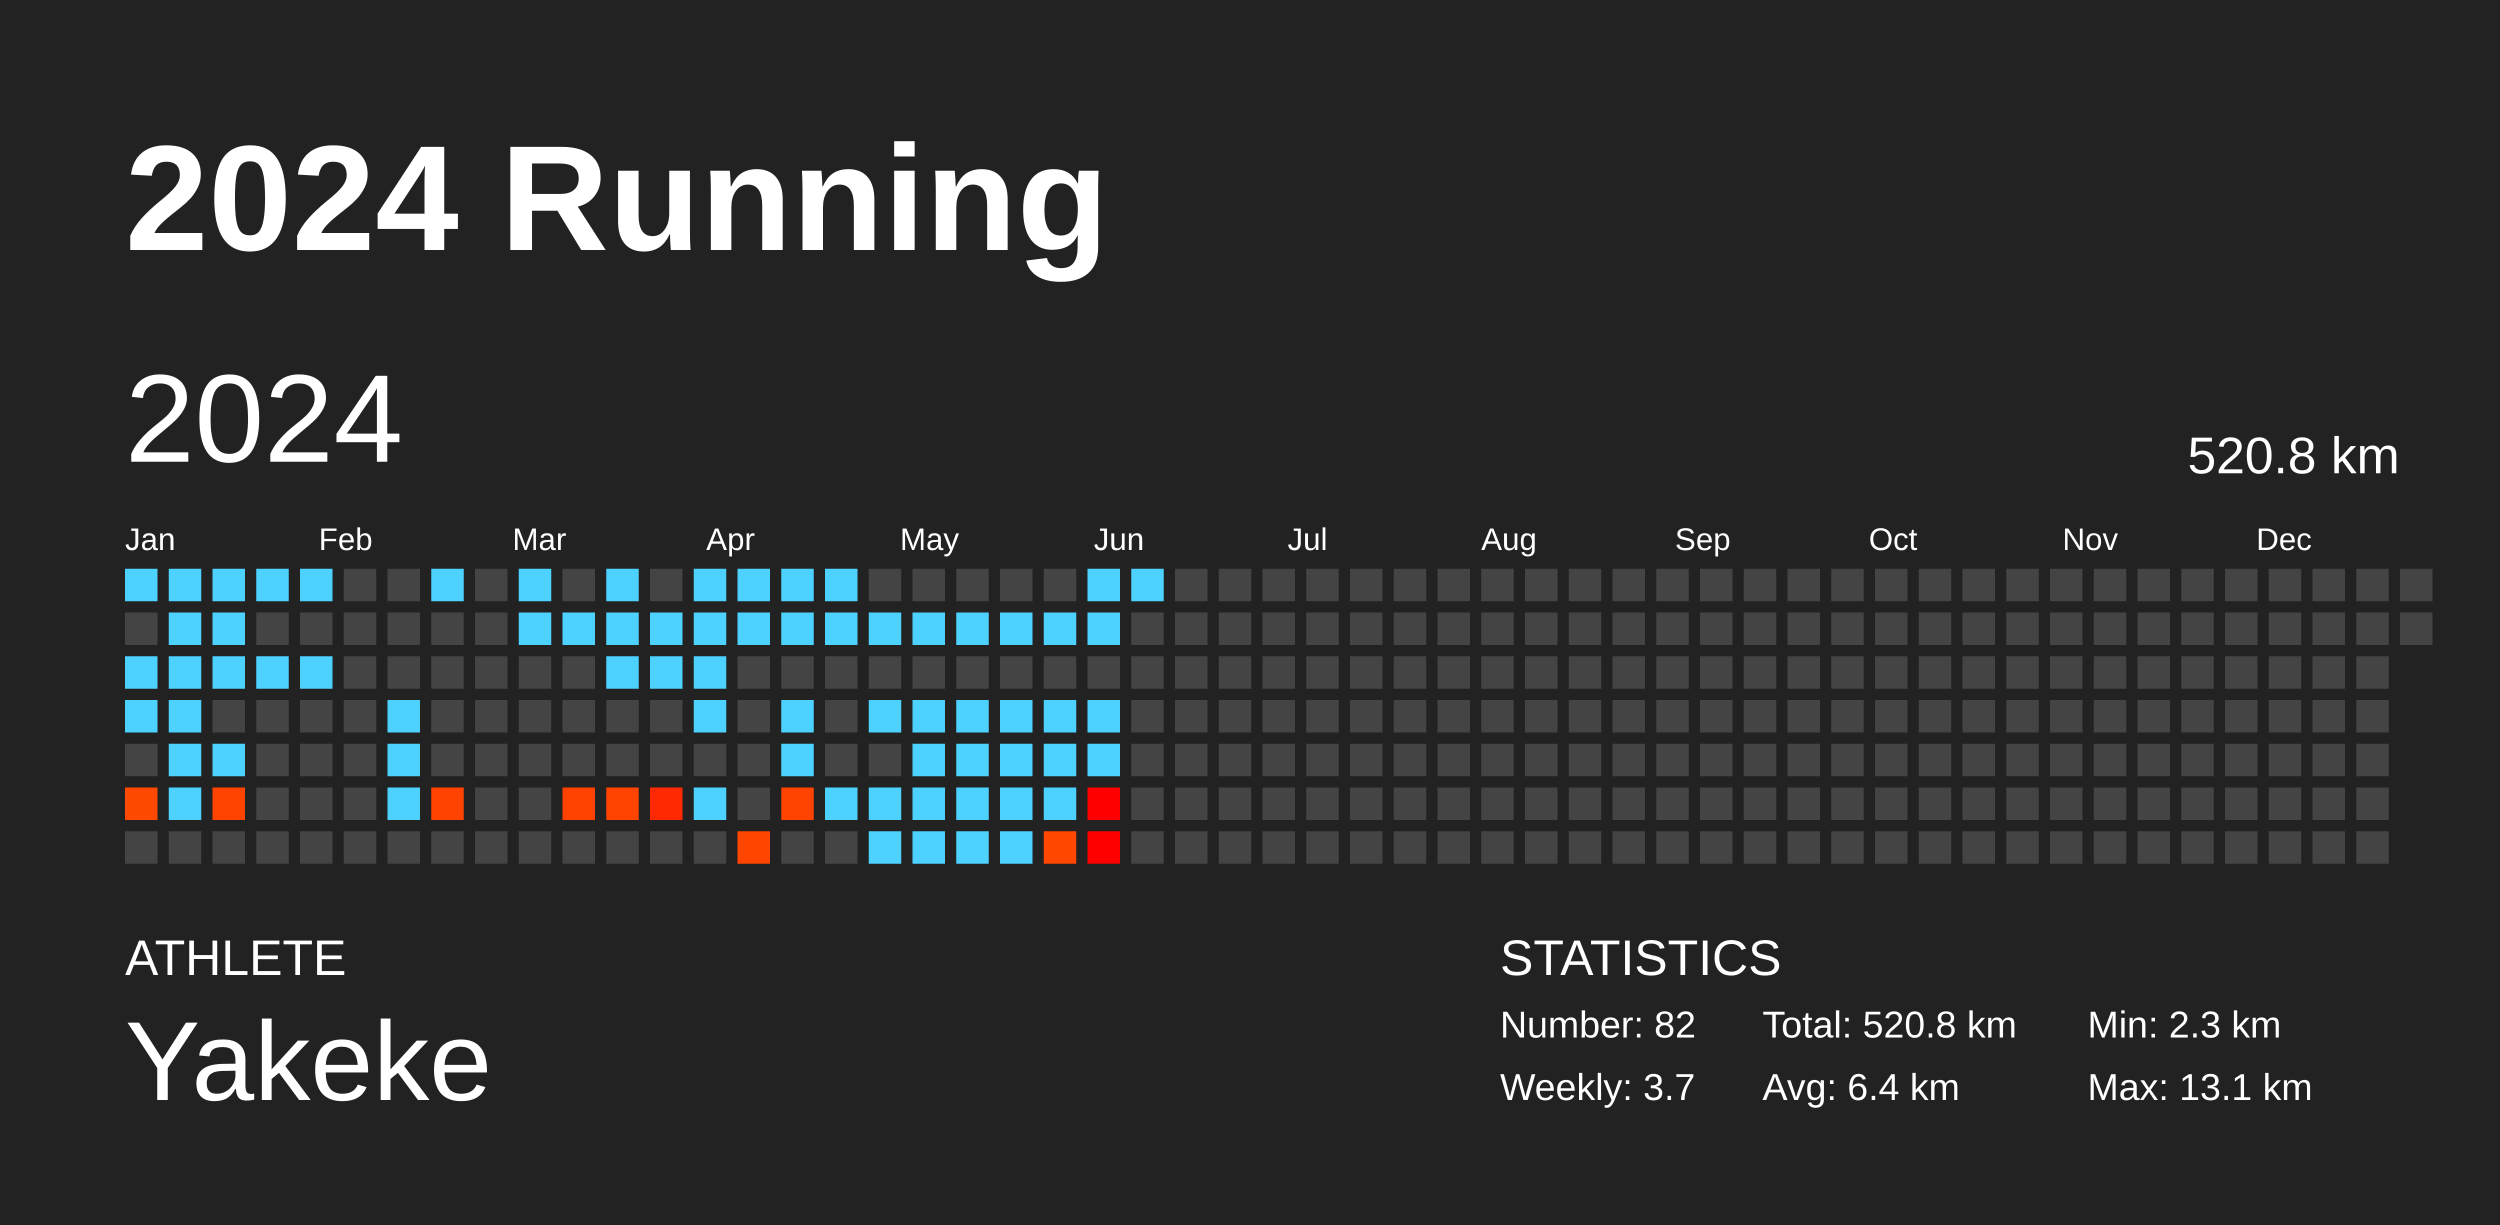
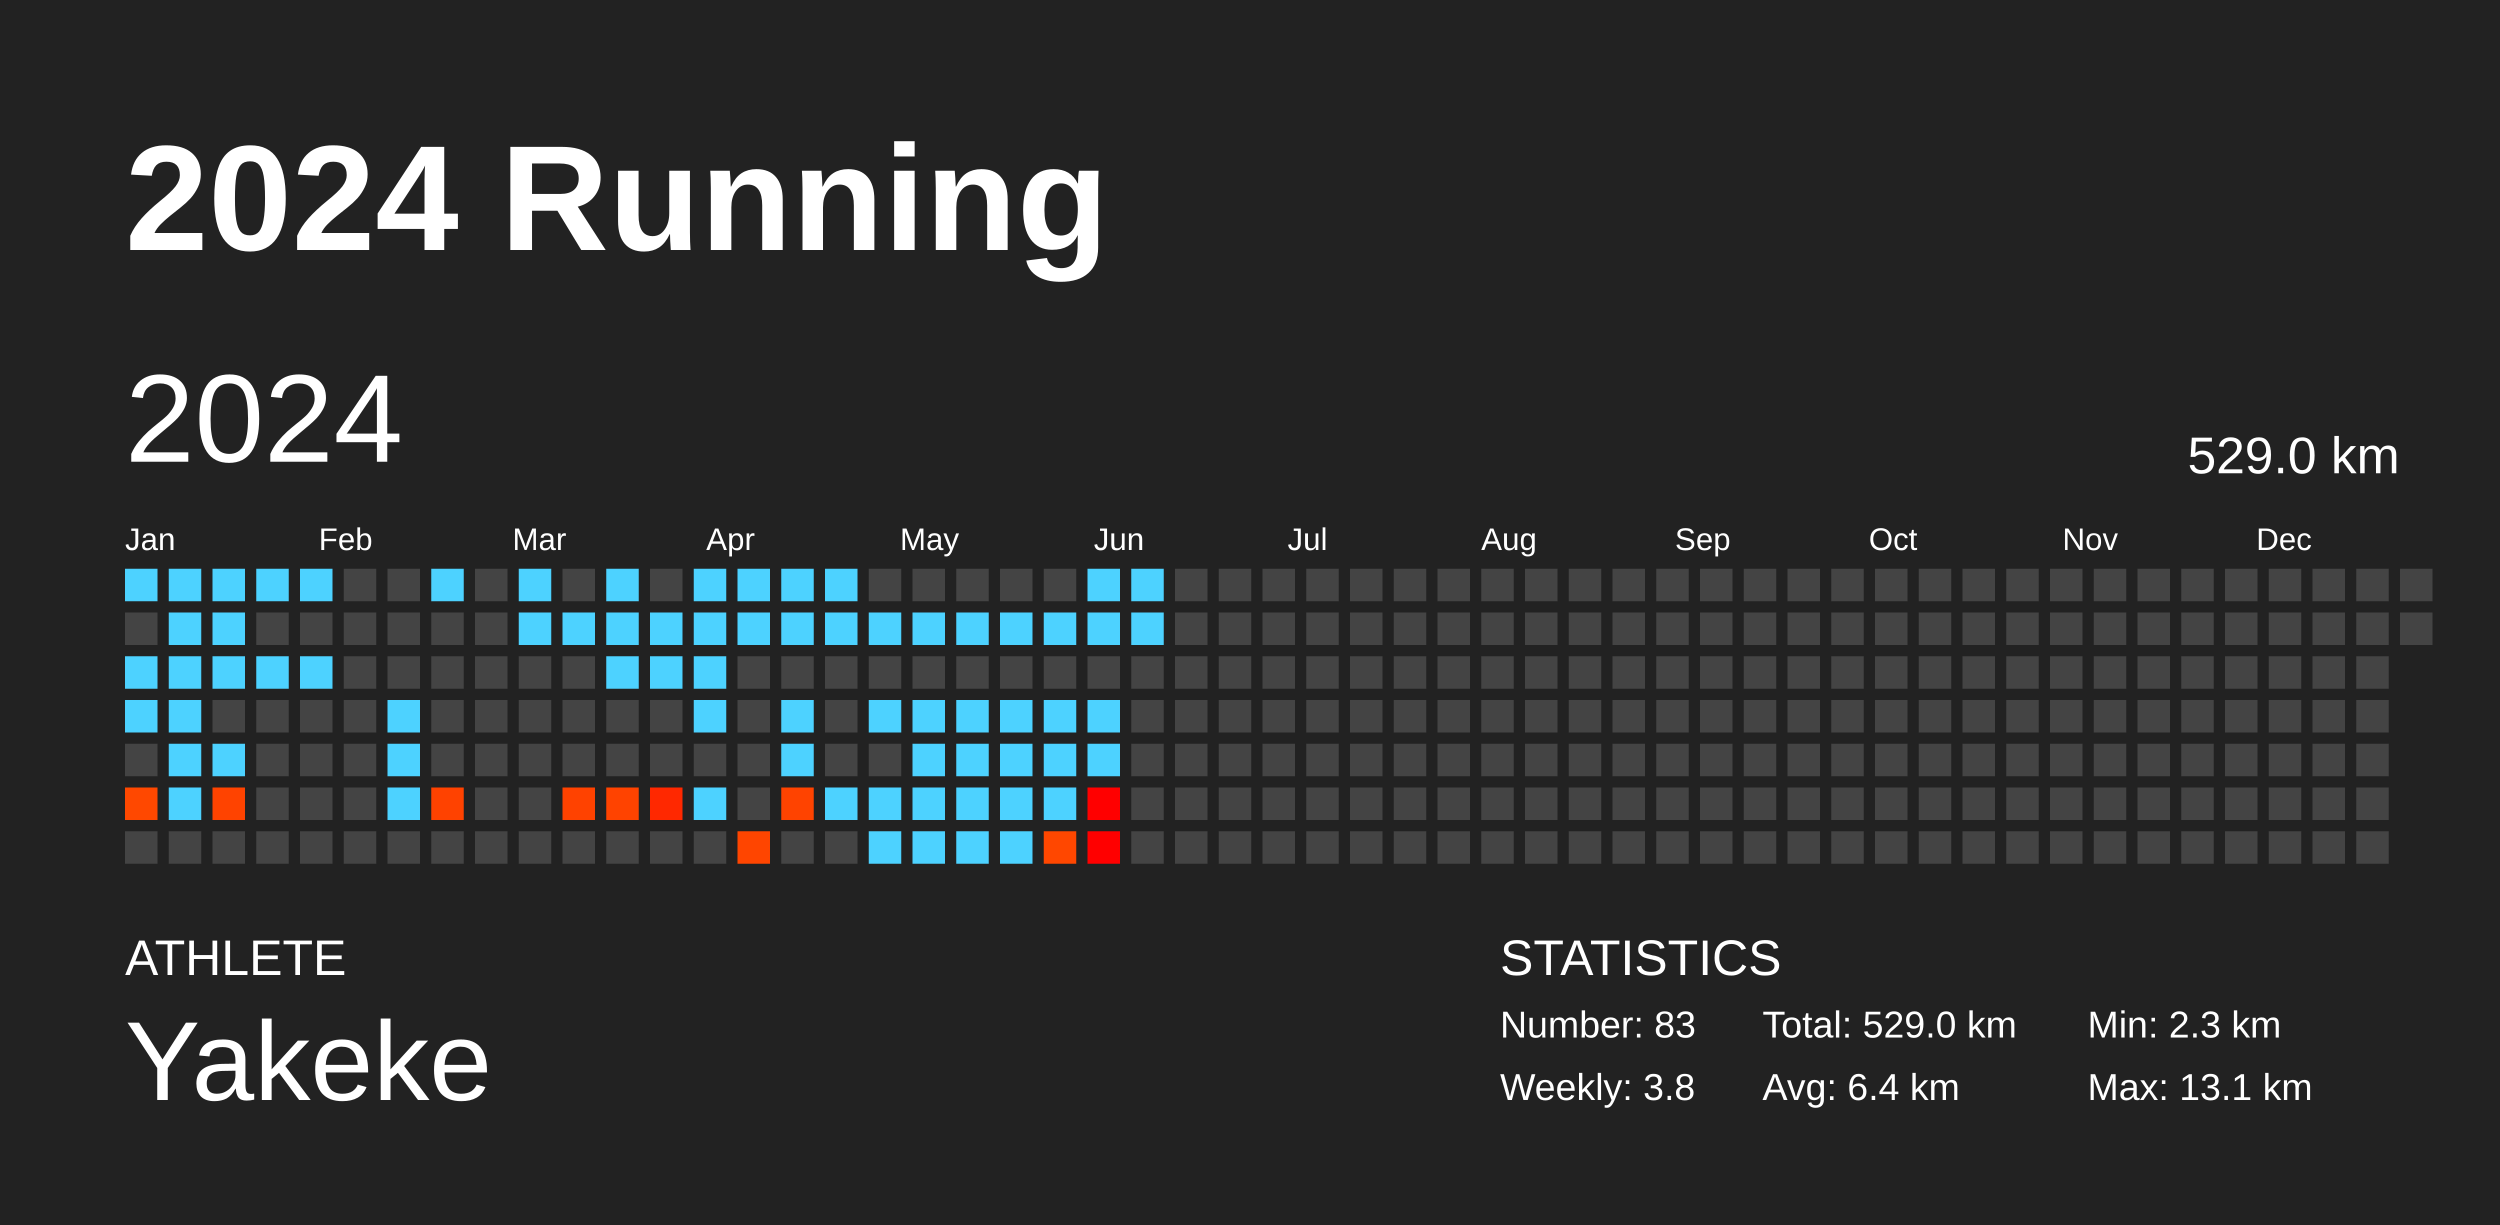
<svg xmlns="http://www.w3.org/2000/svg" baseProfile="full" height="98mm" version="1.1" viewBox="0,0,200,98" width="200mm">
  <defs />
  <rect fill="#222222" height="98" width="200" x="0" y="0" />
  <text fill="#FFFFFF" style="font-size:12px; font-family:Arial; font-weight:bold;" x="10" y="20">2024 Running</text>
  <text fill="#FFFFFF" style="font-size:4px; font-family:Arial" x="10" y="78">ATHLETE</text>
  <text fill="#FFFFFF" style="font-size:9px; font-family:Arial" x="10" y="88">Yakeke</text>
  <text fill="#FFFFFF" style="font-size:4px; font-family:Arial" x="120" y="78">STATISTICS</text>
-   <text fill="#FFFFFF" style="font-size:3px; font-family:Arial" x="120" y="83">Number: 82</text>
-   <text fill="#FFFFFF" style="font-size:3px; font-family:Arial" x="120" y="88">Weekly: 3.7</text>
-   <text fill="#FFFFFF" style="font-size:3px; font-family:Arial" x="141" y="83">Total: 520.8 km</text>
+   <text fill="#FFFFFF" style="font-size:3px; font-family:Arial" x="120" y="83">Number: 83</text>
+   <text fill="#FFFFFF" style="font-size:3px; font-family:Arial" x="120" y="88">Weekly: 3.8</text>
+   <text fill="#FFFFFF" style="font-size:3px; font-family:Arial" x="141" y="83">Total: 529.0 km</text>
  <text fill="#FFFFFF" style="font-size:3px; font-family:Arial" x="141" y="88">Avg: 6.4 km</text>
  <text fill="#FFFFFF" style="font-size:3px; font-family:Arial" x="167" y="83">Min: 2.3 km</text>
  <text fill="#FFFFFF" style="font-size:3px; font-family:Arial" x="167" y="88">Max: 13.1 km</text>
  <text dominant-baseline="hanging" fill="#FFFFFF" style="font-size:10.0px; font-family:Arial;" x="10" y="30">2024</text>
-   <text dominant-baseline="hanging" fill="#FFFFFF" style="font-size:4.125px; font-family:Arial;" x="175" y="35">520.8 km</text>
+   <text dominant-baseline="hanging" fill="#FFFFFF" style="font-size:4.125px; font-family:Arial;" x="175" y="35">529.0 km</text>
  <text fill="#FFFFFF" style="font-size:2.5px; font-family:Arial" x="10.0" y="44">Jan</text>
  <text fill="#FFFFFF" style="font-size:2.5px; font-family:Arial" x="25.5" y="44">Feb</text>
  <text fill="#FFFFFF" style="font-size:2.5px; font-family:Arial" x="41.0" y="44">Mar</text>
  <text fill="#FFFFFF" style="font-size:2.5px; font-family:Arial" x="56.5" y="44">Apr</text>
  <text fill="#FFFFFF" style="font-size:2.5px; font-family:Arial" x="72.0" y="44">May</text>
  <text fill="#FFFFFF" style="font-size:2.5px; font-family:Arial" x="87.5" y="44">Jun</text>
  <text fill="#FFFFFF" style="font-size:2.5px; font-family:Arial" x="103.0" y="44">Jul</text>
  <text fill="#FFFFFF" style="font-size:2.5px; font-family:Arial" x="118.5" y="44">Aug</text>
  <text fill="#FFFFFF" style="font-size:2.5px; font-family:Arial" x="134.0" y="44">Sep</text>
  <text fill="#FFFFFF" style="font-size:2.5px; font-family:Arial" x="149.5" y="44">Oct</text>
  <text fill="#FFFFFF" style="font-size:2.5px; font-family:Arial" x="165.0" y="44">Nov</text>
  <text fill="#FFFFFF" style="font-size:2.5px; font-family:Arial" x="180.5" y="44">Dec</text>
  <rect fill="#4dd2ff" height="2.6" width="2.6" x="10.0" y="45.5" />
  <rect fill="#444444" height="2.6" width="2.6" x="10.0" y="49.0" />
  <rect fill="#4dd2ff" height="2.6" width="2.6" x="10.0" y="52.5" />
  <rect fill="#4dd2ff" height="2.6" width="2.6" x="10.0" y="56.0" />
  <rect fill="#444444" height="2.6" width="2.6" x="10.0" y="59.5" />
  <rect fill="#ff4800" height="2.6" width="2.6" x="10.0" y="63.0" />
  <rect fill="#444444" height="2.6" width="2.6" x="10.0" y="66.5" />
  <rect fill="#4dd2ff" height="2.6" width="2.6" x="13.5" y="45.5" />
  <rect fill="#4dd2ff" height="2.6" width="2.6" x="13.5" y="49.0" />
  <rect fill="#4dd2ff" height="2.6" width="2.6" x="13.5" y="52.5" />
  <rect fill="#4dd2ff" height="2.6" width="2.6" x="13.5" y="56.0" />
  <rect fill="#4dd2ff" height="2.6" width="2.6" x="13.5" y="59.5" />
  <rect fill="#4dd2ff" height="2.6" width="2.6" x="13.5" y="63.0" />
  <rect fill="#444444" height="2.6" width="2.6" x="13.5" y="66.5" />
  <rect fill="#4dd2ff" height="2.6" width="2.6" x="17.0" y="45.5" />
  <rect fill="#4dd2ff" height="2.6" width="2.6" x="17.0" y="49.0" />
  <rect fill="#4dd2ff" height="2.6" width="2.6" x="17.0" y="52.5" />
  <rect fill="#444444" height="2.6" width="2.6" x="17.0" y="56.0" />
  <rect fill="#4dd2ff" height="2.6" width="2.6" x="17.0" y="59.5" />
  <rect fill="#ff4300" height="2.6" width="2.6" x="17.0" y="63.0" />
  <rect fill="#444444" height="2.6" width="2.6" x="17.0" y="66.5" />
  <rect fill="#4dd2ff" height="2.6" width="2.6" x="20.5" y="45.5" />
  <rect fill="#444444" height="2.6" width="2.6" x="20.5" y="49.0" />
  <rect fill="#4dd2ff" height="2.6" width="2.6" x="20.5" y="52.5" />
  <rect fill="#444444" height="2.6" width="2.6" x="20.5" y="56.0" />
  <rect fill="#444444" height="2.6" width="2.6" x="20.5" y="59.5" />
  <rect fill="#444444" height="2.6" width="2.6" x="20.5" y="63.0" />
  <rect fill="#444444" height="2.6" width="2.6" x="20.5" y="66.5" />
  <rect fill="#4dd2ff" height="2.6" width="2.6" x="24.0" y="45.5" />
  <rect fill="#444444" height="2.6" width="2.6" x="24.0" y="49.0" />
  <rect fill="#4dd2ff" height="2.6" width="2.6" x="24.0" y="52.5" />
  <rect fill="#444444" height="2.6" width="2.6" x="24.0" y="56.0" />
  <rect fill="#444444" height="2.6" width="2.6" x="24.0" y="59.5" />
  <rect fill="#444444" height="2.6" width="2.6" x="24.0" y="63.0" />
  <rect fill="#444444" height="2.6" width="2.6" x="24.0" y="66.5" />
  <rect fill="#444444" height="2.6" width="2.6" x="27.5" y="45.5" />
  <rect fill="#444444" height="2.6" width="2.6" x="27.5" y="49.0" />
  <rect fill="#444444" height="2.6" width="2.6" x="27.5" y="52.5" />
  <rect fill="#444444" height="2.6" width="2.6" x="27.5" y="56.0" />
  <rect fill="#444444" height="2.6" width="2.6" x="27.5" y="59.5" />
  <rect fill="#444444" height="2.6" width="2.6" x="27.5" y="63.0" />
  <rect fill="#444444" height="2.6" width="2.6" x="27.5" y="66.5" />
  <rect fill="#444444" height="2.6" width="2.6" x="31.0" y="45.5" />
  <rect fill="#444444" height="2.6" width="2.6" x="31.0" y="49.0" />
  <rect fill="#444444" height="2.6" width="2.6" x="31.0" y="52.5" />
  <rect fill="#4dd2ff" height="2.6" width="2.6" x="31.0" y="56.0" />
  <rect fill="#4dd2ff" height="2.6" width="2.6" x="31.0" y="59.5" />
  <rect fill="#4dd2ff" height="2.6" width="2.6" x="31.0" y="63.0" />
  <rect fill="#444444" height="2.6" width="2.6" x="31.0" y="66.5" />
  <rect fill="#4dd2ff" height="2.6" width="2.6" x="34.5" y="45.5" />
  <rect fill="#444444" height="2.6" width="2.6" x="34.5" y="49.0" />
  <rect fill="#444444" height="2.6" width="2.6" x="34.5" y="52.5" />
  <rect fill="#444444" height="2.6" width="2.6" x="34.5" y="56.0" />
  <rect fill="#444444" height="2.6" width="2.6" x="34.5" y="59.5" />
  <rect fill="#ff4200" height="2.6" width="2.6" x="34.5" y="63.0" />
  <rect fill="#444444" height="2.6" width="2.6" x="34.5" y="66.5" />
  <rect fill="#444444" height="2.6" width="2.6" x="38.0" y="45.5" />
  <rect fill="#444444" height="2.6" width="2.6" x="38.0" y="49.0" />
  <rect fill="#444444" height="2.6" width="2.6" x="38.0" y="52.5" />
  <rect fill="#444444" height="2.6" width="2.6" x="38.0" y="56.0" />
  <rect fill="#444444" height="2.6" width="2.6" x="38.0" y="59.5" />
  <rect fill="#444444" height="2.6" width="2.6" x="38.0" y="63.0" />
  <rect fill="#444444" height="2.6" width="2.6" x="38.0" y="66.5" />
  <rect fill="#4dd2ff" height="2.6" width="2.6" x="41.5" y="45.5" />
  <rect fill="#4dd2ff" height="2.6" width="2.6" x="41.5" y="49.0" />
  <rect fill="#444444" height="2.6" width="2.6" x="41.5" y="52.5" />
  <rect fill="#444444" height="2.6" width="2.6" x="41.5" y="56.0" />
  <rect fill="#444444" height="2.6" width="2.6" x="41.5" y="59.5" />
  <rect fill="#444444" height="2.6" width="2.6" x="41.5" y="63.0" />
  <rect fill="#444444" height="2.6" width="2.6" x="41.5" y="66.5" />
  <rect fill="#444444" height="2.6" width="2.6" x="45.0" y="45.5" />
  <rect fill="#4dd2ff" height="2.6" width="2.6" x="45.0" y="49.0" />
  <rect fill="#444444" height="2.6" width="2.6" x="45.0" y="52.5" />
  <rect fill="#444444" height="2.6" width="2.6" x="45.0" y="56.0" />
  <rect fill="#444444" height="2.6" width="2.6" x="45.0" y="59.5" />
  <rect fill="#ff4200" height="2.6" width="2.6" x="45.0" y="63.0" />
  <rect fill="#444444" height="2.6" width="2.6" x="45.0" y="66.5" />
  <rect fill="#4dd2ff" height="2.6" width="2.6" x="48.5" y="45.5" />
  <rect fill="#4dd2ff" height="2.6" width="2.6" x="48.5" y="49.0" />
  <rect fill="#4dd2ff" height="2.6" width="2.6" x="48.5" y="52.5" />
  <rect fill="#444444" height="2.6" width="2.6" x="48.5" y="56.0" />
  <rect fill="#444444" height="2.6" width="2.6" x="48.5" y="59.5" />
  <rect fill="#ff4300" height="2.6" width="2.6" x="48.5" y="63.0" />
  <rect fill="#444444" height="2.6" width="2.6" x="48.5" y="66.5" />
  <rect fill="#444444" height="2.6" width="2.6" x="52.0" y="45.5" />
  <rect fill="#4dd2ff" height="2.6" width="2.6" x="52.0" y="49.0" />
  <rect fill="#4dd2ff" height="2.6" width="2.6" x="52.0" y="52.5" />
  <rect fill="#444444" height="2.6" width="2.6" x="52.0" y="56.0" />
  <rect fill="#444444" height="2.6" width="2.6" x="52.0" y="59.5" />
  <rect fill="#ff2800" height="2.6" width="2.6" x="52.0" y="63.0" />
  <rect fill="#444444" height="2.6" width="2.6" x="52.0" y="66.5" />
  <rect fill="#4dd2ff" height="2.6" width="2.6" x="55.5" y="45.5" />
  <rect fill="#4dd2ff" height="2.6" width="2.6" x="55.5" y="49.0" />
  <rect fill="#4dd2ff" height="2.6" width="2.6" x="55.5" y="52.5" />
  <rect fill="#4dd2ff" height="2.6" width="2.6" x="55.5" y="56.0" />
  <rect fill="#444444" height="2.6" width="2.6" x="55.5" y="59.5" />
  <rect fill="#4dd2ff" height="2.6" width="2.6" x="55.5" y="63.0" />
  <rect fill="#444444" height="2.6" width="2.6" x="55.5" y="66.5" />
  <rect fill="#4dd2ff" height="2.6" width="2.6" x="59.0" y="45.5" />
  <rect fill="#4dd2ff" height="2.6" width="2.6" x="59.0" y="49.0" />
  <rect fill="#444444" height="2.6" width="2.6" x="59.0" y="52.5" />
  <rect fill="#444444" height="2.6" width="2.6" x="59.0" y="56.0" />
  <rect fill="#444444" height="2.6" width="2.6" x="59.0" y="59.5" />
  <rect fill="#444444" height="2.6" width="2.6" x="59.0" y="63.0" />
  <rect fill="#ff4500" height="2.6" width="2.6" x="59.0" y="66.5" />
  <rect fill="#4dd2ff" height="2.6" width="2.6" x="62.5" y="45.5" />
  <rect fill="#4dd2ff" height="2.6" width="2.6" x="62.5" y="49.0" />
  <rect fill="#444444" height="2.6" width="2.6" x="62.5" y="52.5" />
  <rect fill="#4dd2ff" height="2.6" width="2.6" x="62.5" y="56.0" />
  <rect fill="#4dd2ff" height="2.6" width="2.6" x="62.5" y="59.5" />
  <rect fill="#ff4300" height="2.6" width="2.6" x="62.5" y="63.0" />
  <rect fill="#444444" height="2.6" width="2.6" x="62.5" y="66.5" />
  <rect fill="#4dd2ff" height="2.6" width="2.6" x="66.0" y="45.5" />
  <rect fill="#4dd2ff" height="2.6" width="2.6" x="66.0" y="49.0" />
  <rect fill="#444444" height="2.6" width="2.6" x="66.0" y="52.5" />
  <rect fill="#444444" height="2.6" width="2.6" x="66.0" y="56.0" />
  <rect fill="#444444" height="2.6" width="2.6" x="66.0" y="59.5" />
  <rect fill="#4dd2ff" height="2.6" width="2.6" x="66.0" y="63.0" />
  <rect fill="#444444" height="2.6" width="2.6" x="66.0" y="66.5" />
  <rect fill="#444444" height="2.6" width="2.6" x="69.5" y="45.5" />
  <rect fill="#4dd2ff" height="2.6" width="2.6" x="69.5" y="49.0" />
  <rect fill="#444444" height="2.6" width="2.6" x="69.5" y="52.5" />
  <rect fill="#4dd2ff" height="2.6" width="2.6" x="69.5" y="56.0" />
  <rect fill="#444444" height="2.6" width="2.6" x="69.5" y="59.5" />
  <rect fill="#4dd2ff" height="2.6" width="2.6" x="69.5" y="63.0" />
  <rect fill="#4dd2ff" height="2.6" width="2.6" x="69.5" y="66.5" />
  <rect fill="#444444" height="2.6" width="2.6" x="73.0" y="45.5" />
  <rect fill="#4dd2ff" height="2.6" width="2.6" x="73.0" y="49.0" />
  <rect fill="#444444" height="2.6" width="2.6" x="73.0" y="52.5" />
  <rect fill="#4dd2ff" height="2.6" width="2.6" x="73.0" y="56.0" />
  <rect fill="#4dd2ff" height="2.6" width="2.6" x="73.0" y="59.5" />
  <rect fill="#4dd2ff" height="2.6" width="2.6" x="73.0" y="63.0" />
  <rect fill="#4dd2ff" height="2.6" width="2.6" x="73.0" y="66.5" />
  <rect fill="#444444" height="2.6" width="2.6" x="76.5" y="45.5" />
  <rect fill="#4dd2ff" height="2.6" width="2.6" x="76.5" y="49.0" />
  <rect fill="#444444" height="2.6" width="2.6" x="76.5" y="52.5" />
  <rect fill="#4dd2ff" height="2.6" width="2.6" x="76.5" y="56.0" />
  <rect fill="#4dd2ff" height="2.6" width="2.6" x="76.5" y="59.5" />
  <rect fill="#4dd2ff" height="2.6" width="2.6" x="76.5" y="63.0" />
  <rect fill="#4dd2ff" height="2.6" width="2.6" x="76.5" y="66.5" />
  <rect fill="#444444" height="2.6" width="2.6" x="80.0" y="45.5" />
  <rect fill="#4dd2ff" height="2.6" width="2.6" x="80.0" y="49.0" />
  <rect fill="#444444" height="2.6" width="2.6" x="80.0" y="52.5" />
  <rect fill="#4dd2ff" height="2.6" width="2.6" x="80.0" y="56.0" />
  <rect fill="#4dd2ff" height="2.6" width="2.6" x="80.0" y="59.5" />
  <rect fill="#4dd2ff" height="2.6" width="2.6" x="80.0" y="63.0" />
  <rect fill="#4dd2ff" height="2.6" width="2.6" x="80.0" y="66.5" />
  <rect fill="#444444" height="2.6" width="2.6" x="83.5" y="45.5" />
  <rect fill="#4dd2ff" height="2.6" width="2.6" x="83.5" y="49.0" />
  <rect fill="#444444" height="2.6" width="2.6" x="83.5" y="52.5" />
  <rect fill="#4dd2ff" height="2.6" width="2.6" x="83.5" y="56.0" />
  <rect fill="#4dd2ff" height="2.6" width="2.6" x="83.5" y="59.5" />
  <rect fill="#4dd2ff" height="2.6" width="2.6" x="83.5" y="63.0" />
  <rect fill="#ff4700" height="2.6" width="2.6" x="83.5" y="66.5" />
  <rect fill="#4dd2ff" height="2.6" width="2.6" x="87.0" y="45.5" />
  <rect fill="#4dd2ff" height="2.6" width="2.6" x="87.0" y="49.0" />
  <rect fill="#444444" height="2.6" width="2.6" x="87.0" y="52.5" />
  <rect fill="#4dd2ff" height="2.6" width="2.6" x="87.0" y="56.0" />
  <rect fill="#4dd2ff" height="2.6" width="2.6" x="87.0" y="59.5" />
  <rect fill="#ff0000" height="2.6" width="2.6" x="87.0" y="63.0" />
  <rect fill="#ff0000" height="2.6" width="2.6" x="87.0" y="66.5" />
  <rect fill="#4dd2ff" height="2.6" width="2.6" x="90.5" y="45.5" />
-   <rect fill="#444444" height="2.6" width="2.6" x="90.5" y="49.0" />
+   <rect fill="#4dd2ff" height="2.6" width="2.6" x="90.5" y="49.0" />
  <rect fill="#444444" height="2.6" width="2.6" x="90.5" y="52.5" />
  <rect fill="#444444" height="2.6" width="2.6" x="90.5" y="56.0" />
  <rect fill="#444444" height="2.6" width="2.6" x="90.5" y="59.5" />
  <rect fill="#444444" height="2.6" width="2.6" x="90.5" y="63.0" />
  <rect fill="#444444" height="2.6" width="2.6" x="90.5" y="66.5" />
  <rect fill="#444444" height="2.6" width="2.6" x="94.0" y="45.5" />
  <rect fill="#444444" height="2.6" width="2.6" x="94.0" y="49.0" />
  <rect fill="#444444" height="2.6" width="2.6" x="94.0" y="52.5" />
  <rect fill="#444444" height="2.6" width="2.6" x="94.0" y="56.0" />
  <rect fill="#444444" height="2.6" width="2.6" x="94.0" y="59.5" />
  <rect fill="#444444" height="2.6" width="2.6" x="94.0" y="63.0" />
  <rect fill="#444444" height="2.6" width="2.6" x="94.0" y="66.5" />
  <rect fill="#444444" height="2.6" width="2.6" x="97.5" y="45.5" />
  <rect fill="#444444" height="2.6" width="2.6" x="97.5" y="49.0" />
  <rect fill="#444444" height="2.6" width="2.6" x="97.5" y="52.5" />
  <rect fill="#444444" height="2.6" width="2.6" x="97.5" y="56.0" />
  <rect fill="#444444" height="2.6" width="2.6" x="97.5" y="59.5" />
  <rect fill="#444444" height="2.6" width="2.6" x="97.5" y="63.0" />
  <rect fill="#444444" height="2.6" width="2.6" x="97.5" y="66.5" />
  <rect fill="#444444" height="2.6" width="2.6" x="101.0" y="45.5" />
  <rect fill="#444444" height="2.6" width="2.6" x="101.0" y="49.0" />
  <rect fill="#444444" height="2.6" width="2.6" x="101.0" y="52.5" />
  <rect fill="#444444" height="2.6" width="2.6" x="101.0" y="56.0" />
  <rect fill="#444444" height="2.6" width="2.6" x="101.0" y="59.5" />
  <rect fill="#444444" height="2.6" width="2.6" x="101.0" y="63.0" />
  <rect fill="#444444" height="2.6" width="2.6" x="101.0" y="66.5" />
  <rect fill="#444444" height="2.6" width="2.6" x="104.5" y="45.5" />
  <rect fill="#444444" height="2.6" width="2.6" x="104.5" y="49.0" />
  <rect fill="#444444" height="2.6" width="2.6" x="104.5" y="52.5" />
  <rect fill="#444444" height="2.6" width="2.6" x="104.5" y="56.0" />
  <rect fill="#444444" height="2.6" width="2.6" x="104.5" y="59.5" />
  <rect fill="#444444" height="2.6" width="2.6" x="104.5" y="63.0" />
  <rect fill="#444444" height="2.6" width="2.6" x="104.5" y="66.5" />
  <rect fill="#444444" height="2.6" width="2.6" x="108.0" y="45.5" />
  <rect fill="#444444" height="2.6" width="2.6" x="108.0" y="49.0" />
  <rect fill="#444444" height="2.6" width="2.6" x="108.0" y="52.5" />
  <rect fill="#444444" height="2.6" width="2.6" x="108.0" y="56.0" />
  <rect fill="#444444" height="2.6" width="2.6" x="108.0" y="59.5" />
  <rect fill="#444444" height="2.6" width="2.6" x="108.0" y="63.0" />
  <rect fill="#444444" height="2.6" width="2.6" x="108.0" y="66.5" />
  <rect fill="#444444" height="2.6" width="2.6" x="111.5" y="45.5" />
  <rect fill="#444444" height="2.6" width="2.6" x="111.5" y="49.0" />
  <rect fill="#444444" height="2.6" width="2.6" x="111.5" y="52.5" />
  <rect fill="#444444" height="2.6" width="2.6" x="111.5" y="56.0" />
  <rect fill="#444444" height="2.6" width="2.6" x="111.5" y="59.5" />
  <rect fill="#444444" height="2.6" width="2.6" x="111.5" y="63.0" />
  <rect fill="#444444" height="2.6" width="2.6" x="111.5" y="66.5" />
  <rect fill="#444444" height="2.6" width="2.6" x="115.0" y="45.5" />
  <rect fill="#444444" height="2.6" width="2.6" x="115.0" y="49.0" />
  <rect fill="#444444" height="2.6" width="2.6" x="115.0" y="52.5" />
  <rect fill="#444444" height="2.6" width="2.6" x="115.0" y="56.0" />
  <rect fill="#444444" height="2.6" width="2.6" x="115.0" y="59.5" />
  <rect fill="#444444" height="2.6" width="2.6" x="115.0" y="63.0" />
  <rect fill="#444444" height="2.6" width="2.6" x="115.0" y="66.5" />
  <rect fill="#444444" height="2.6" width="2.6" x="118.5" y="45.5" />
  <rect fill="#444444" height="2.6" width="2.6" x="118.5" y="49.0" />
  <rect fill="#444444" height="2.6" width="2.6" x="118.5" y="52.5" />
  <rect fill="#444444" height="2.6" width="2.6" x="118.5" y="56.0" />
  <rect fill="#444444" height="2.6" width="2.6" x="118.5" y="59.5" />
  <rect fill="#444444" height="2.6" width="2.6" x="118.5" y="63.0" />
  <rect fill="#444444" height="2.6" width="2.6" x="118.5" y="66.5" />
  <rect fill="#444444" height="2.6" width="2.6" x="122.0" y="45.5" />
  <rect fill="#444444" height="2.6" width="2.6" x="122.0" y="49.0" />
  <rect fill="#444444" height="2.6" width="2.6" x="122.0" y="52.5" />
  <rect fill="#444444" height="2.6" width="2.6" x="122.0" y="56.0" />
  <rect fill="#444444" height="2.6" width="2.6" x="122.0" y="59.5" />
  <rect fill="#444444" height="2.6" width="2.6" x="122.0" y="63.0" />
  <rect fill="#444444" height="2.6" width="2.6" x="122.0" y="66.5" />
  <rect fill="#444444" height="2.6" width="2.6" x="125.5" y="45.5" />
  <rect fill="#444444" height="2.6" width="2.6" x="125.5" y="49.0" />
  <rect fill="#444444" height="2.6" width="2.6" x="125.5" y="52.5" />
  <rect fill="#444444" height="2.6" width="2.6" x="125.5" y="56.0" />
  <rect fill="#444444" height="2.6" width="2.6" x="125.5" y="59.5" />
  <rect fill="#444444" height="2.6" width="2.6" x="125.5" y="63.0" />
  <rect fill="#444444" height="2.6" width="2.6" x="125.5" y="66.5" />
  <rect fill="#444444" height="2.6" width="2.6" x="129.0" y="45.5" />
  <rect fill="#444444" height="2.6" width="2.6" x="129.0" y="49.0" />
  <rect fill="#444444" height="2.6" width="2.6" x="129.0" y="52.5" />
  <rect fill="#444444" height="2.6" width="2.6" x="129.0" y="56.0" />
  <rect fill="#444444" height="2.6" width="2.6" x="129.0" y="59.5" />
  <rect fill="#444444" height="2.6" width="2.6" x="129.0" y="63.0" />
  <rect fill="#444444" height="2.6" width="2.6" x="129.0" y="66.5" />
  <rect fill="#444444" height="2.6" width="2.6" x="132.5" y="45.5" />
  <rect fill="#444444" height="2.6" width="2.6" x="132.5" y="49.0" />
  <rect fill="#444444" height="2.6" width="2.6" x="132.5" y="52.5" />
  <rect fill="#444444" height="2.6" width="2.6" x="132.5" y="56.0" />
  <rect fill="#444444" height="2.6" width="2.6" x="132.5" y="59.5" />
  <rect fill="#444444" height="2.6" width="2.6" x="132.5" y="63.0" />
  <rect fill="#444444" height="2.6" width="2.6" x="132.5" y="66.5" />
  <rect fill="#444444" height="2.6" width="2.6" x="136.0" y="45.5" />
  <rect fill="#444444" height="2.6" width="2.6" x="136.0" y="49.0" />
  <rect fill="#444444" height="2.6" width="2.6" x="136.0" y="52.5" />
  <rect fill="#444444" height="2.6" width="2.6" x="136.0" y="56.0" />
  <rect fill="#444444" height="2.6" width="2.6" x="136.0" y="59.5" />
  <rect fill="#444444" height="2.6" width="2.6" x="136.0" y="63.0" />
  <rect fill="#444444" height="2.6" width="2.6" x="136.0" y="66.5" />
  <rect fill="#444444" height="2.6" width="2.6" x="139.5" y="45.5" />
  <rect fill="#444444" height="2.6" width="2.6" x="139.5" y="49.0" />
  <rect fill="#444444" height="2.6" width="2.6" x="139.5" y="52.5" />
  <rect fill="#444444" height="2.6" width="2.6" x="139.5" y="56.0" />
  <rect fill="#444444" height="2.6" width="2.6" x="139.5" y="59.5" />
  <rect fill="#444444" height="2.6" width="2.6" x="139.5" y="63.0" />
  <rect fill="#444444" height="2.6" width="2.6" x="139.5" y="66.5" />
  <rect fill="#444444" height="2.6" width="2.6" x="143.0" y="45.5" />
  <rect fill="#444444" height="2.6" width="2.6" x="143.0" y="49.0" />
  <rect fill="#444444" height="2.6" width="2.6" x="143.0" y="52.5" />
  <rect fill="#444444" height="2.6" width="2.6" x="143.0" y="56.0" />
  <rect fill="#444444" height="2.6" width="2.6" x="143.0" y="59.5" />
  <rect fill="#444444" height="2.6" width="2.6" x="143.0" y="63.0" />
  <rect fill="#444444" height="2.6" width="2.6" x="143.0" y="66.5" />
  <rect fill="#444444" height="2.6" width="2.6" x="146.5" y="45.5" />
  <rect fill="#444444" height="2.6" width="2.6" x="146.5" y="49.0" />
  <rect fill="#444444" height="2.6" width="2.6" x="146.5" y="52.5" />
  <rect fill="#444444" height="2.6" width="2.6" x="146.5" y="56.0" />
  <rect fill="#444444" height="2.6" width="2.6" x="146.5" y="59.5" />
  <rect fill="#444444" height="2.6" width="2.6" x="146.5" y="63.0" />
  <rect fill="#444444" height="2.6" width="2.6" x="146.5" y="66.5" />
  <rect fill="#444444" height="2.6" width="2.6" x="150.0" y="45.5" />
  <rect fill="#444444" height="2.6" width="2.6" x="150.0" y="49.0" />
  <rect fill="#444444" height="2.6" width="2.6" x="150.0" y="52.5" />
  <rect fill="#444444" height="2.6" width="2.6" x="150.0" y="56.0" />
  <rect fill="#444444" height="2.6" width="2.6" x="150.0" y="59.5" />
  <rect fill="#444444" height="2.6" width="2.6" x="150.0" y="63.0" />
  <rect fill="#444444" height="2.6" width="2.6" x="150.0" y="66.5" />
  <rect fill="#444444" height="2.6" width="2.6" x="153.5" y="45.5" />
  <rect fill="#444444" height="2.6" width="2.6" x="153.5" y="49.0" />
  <rect fill="#444444" height="2.6" width="2.6" x="153.5" y="52.5" />
  <rect fill="#444444" height="2.6" width="2.6" x="153.5" y="56.0" />
  <rect fill="#444444" height="2.6" width="2.6" x="153.5" y="59.5" />
  <rect fill="#444444" height="2.6" width="2.6" x="153.5" y="63.0" />
  <rect fill="#444444" height="2.6" width="2.6" x="153.5" y="66.5" />
  <rect fill="#444444" height="2.6" width="2.6" x="157.0" y="45.5" />
  <rect fill="#444444" height="2.6" width="2.6" x="157.0" y="49.0" />
  <rect fill="#444444" height="2.6" width="2.6" x="157.0" y="52.5" />
  <rect fill="#444444" height="2.6" width="2.6" x="157.0" y="56.0" />
  <rect fill="#444444" height="2.6" width="2.6" x="157.0" y="59.5" />
  <rect fill="#444444" height="2.6" width="2.6" x="157.0" y="63.0" />
  <rect fill="#444444" height="2.6" width="2.6" x="157.0" y="66.5" />
  <rect fill="#444444" height="2.6" width="2.6" x="160.5" y="45.5" />
  <rect fill="#444444" height="2.6" width="2.6" x="160.5" y="49.0" />
  <rect fill="#444444" height="2.6" width="2.6" x="160.5" y="52.5" />
  <rect fill="#444444" height="2.6" width="2.6" x="160.5" y="56.0" />
  <rect fill="#444444" height="2.6" width="2.6" x="160.5" y="59.5" />
  <rect fill="#444444" height="2.6" width="2.6" x="160.5" y="63.0" />
  <rect fill="#444444" height="2.6" width="2.6" x="160.5" y="66.5" />
  <rect fill="#444444" height="2.6" width="2.6" x="164.0" y="45.5" />
  <rect fill="#444444" height="2.6" width="2.6" x="164.0" y="49.0" />
  <rect fill="#444444" height="2.6" width="2.6" x="164.0" y="52.5" />
  <rect fill="#444444" height="2.6" width="2.6" x="164.0" y="56.0" />
  <rect fill="#444444" height="2.6" width="2.6" x="164.0" y="59.5" />
  <rect fill="#444444" height="2.6" width="2.6" x="164.0" y="63.0" />
  <rect fill="#444444" height="2.6" width="2.6" x="164.0" y="66.5" />
  <rect fill="#444444" height="2.6" width="2.6" x="167.5" y="45.5" />
  <rect fill="#444444" height="2.6" width="2.6" x="167.5" y="49.0" />
  <rect fill="#444444" height="2.6" width="2.6" x="167.5" y="52.5" />
  <rect fill="#444444" height="2.6" width="2.6" x="167.5" y="56.0" />
  <rect fill="#444444" height="2.6" width="2.6" x="167.5" y="59.5" />
  <rect fill="#444444" height="2.6" width="2.6" x="167.5" y="63.0" />
  <rect fill="#444444" height="2.6" width="2.6" x="167.5" y="66.5" />
  <rect fill="#444444" height="2.6" width="2.6" x="171.0" y="45.5" />
  <rect fill="#444444" height="2.6" width="2.6" x="171.0" y="49.0" />
  <rect fill="#444444" height="2.6" width="2.6" x="171.0" y="52.5" />
  <rect fill="#444444" height="2.6" width="2.6" x="171.0" y="56.0" />
  <rect fill="#444444" height="2.6" width="2.6" x="171.0" y="59.5" />
  <rect fill="#444444" height="2.6" width="2.6" x="171.0" y="63.0" />
  <rect fill="#444444" height="2.6" width="2.6" x="171.0" y="66.5" />
  <rect fill="#444444" height="2.6" width="2.6" x="174.5" y="45.5" />
  <rect fill="#444444" height="2.6" width="2.6" x="174.5" y="49.0" />
  <rect fill="#444444" height="2.6" width="2.6" x="174.5" y="52.5" />
  <rect fill="#444444" height="2.6" width="2.6" x="174.5" y="56.0" />
  <rect fill="#444444" height="2.6" width="2.6" x="174.5" y="59.5" />
  <rect fill="#444444" height="2.6" width="2.6" x="174.5" y="63.0" />
  <rect fill="#444444" height="2.6" width="2.6" x="174.5" y="66.5" />
  <rect fill="#444444" height="2.6" width="2.6" x="178.0" y="45.5" />
  <rect fill="#444444" height="2.6" width="2.6" x="178.0" y="49.0" />
  <rect fill="#444444" height="2.6" width="2.6" x="178.0" y="52.5" />
  <rect fill="#444444" height="2.6" width="2.6" x="178.0" y="56.0" />
  <rect fill="#444444" height="2.6" width="2.6" x="178.0" y="59.5" />
  <rect fill="#444444" height="2.6" width="2.6" x="178.0" y="63.0" />
  <rect fill="#444444" height="2.6" width="2.6" x="178.0" y="66.5" />
  <rect fill="#444444" height="2.6" width="2.6" x="181.5" y="45.5" />
  <rect fill="#444444" height="2.6" width="2.6" x="181.5" y="49.0" />
  <rect fill="#444444" height="2.6" width="2.6" x="181.5" y="52.5" />
  <rect fill="#444444" height="2.6" width="2.6" x="181.5" y="56.0" />
  <rect fill="#444444" height="2.6" width="2.6" x="181.5" y="59.5" />
  <rect fill="#444444" height="2.6" width="2.6" x="181.5" y="63.0" />
  <rect fill="#444444" height="2.6" width="2.6" x="181.5" y="66.5" />
  <rect fill="#444444" height="2.6" width="2.6" x="185.0" y="45.5" />
  <rect fill="#444444" height="2.6" width="2.6" x="185.0" y="49.0" />
  <rect fill="#444444" height="2.6" width="2.6" x="185.0" y="52.5" />
  <rect fill="#444444" height="2.6" width="2.6" x="185.0" y="56.0" />
  <rect fill="#444444" height="2.6" width="2.6" x="185.0" y="59.5" />
  <rect fill="#444444" height="2.6" width="2.6" x="185.0" y="63.0" />
  <rect fill="#444444" height="2.6" width="2.6" x="185.0" y="66.5" />
  <rect fill="#444444" height="2.6" width="2.6" x="188.5" y="45.5" />
  <rect fill="#444444" height="2.6" width="2.6" x="188.5" y="49.0" />
  <rect fill="#444444" height="2.6" width="2.6" x="188.5" y="52.5" />
  <rect fill="#444444" height="2.6" width="2.6" x="188.5" y="56.0" />
  <rect fill="#444444" height="2.6" width="2.6" x="188.5" y="59.5" />
  <rect fill="#444444" height="2.6" width="2.6" x="188.5" y="63.0" />
  <rect fill="#444444" height="2.6" width="2.6" x="188.5" y="66.5" />
  <rect fill="#444444" height="2.6" width="2.6" x="192.0" y="45.5" />
  <rect fill="#444444" height="2.6" width="2.6" x="192.0" y="49.0" />
</svg>
